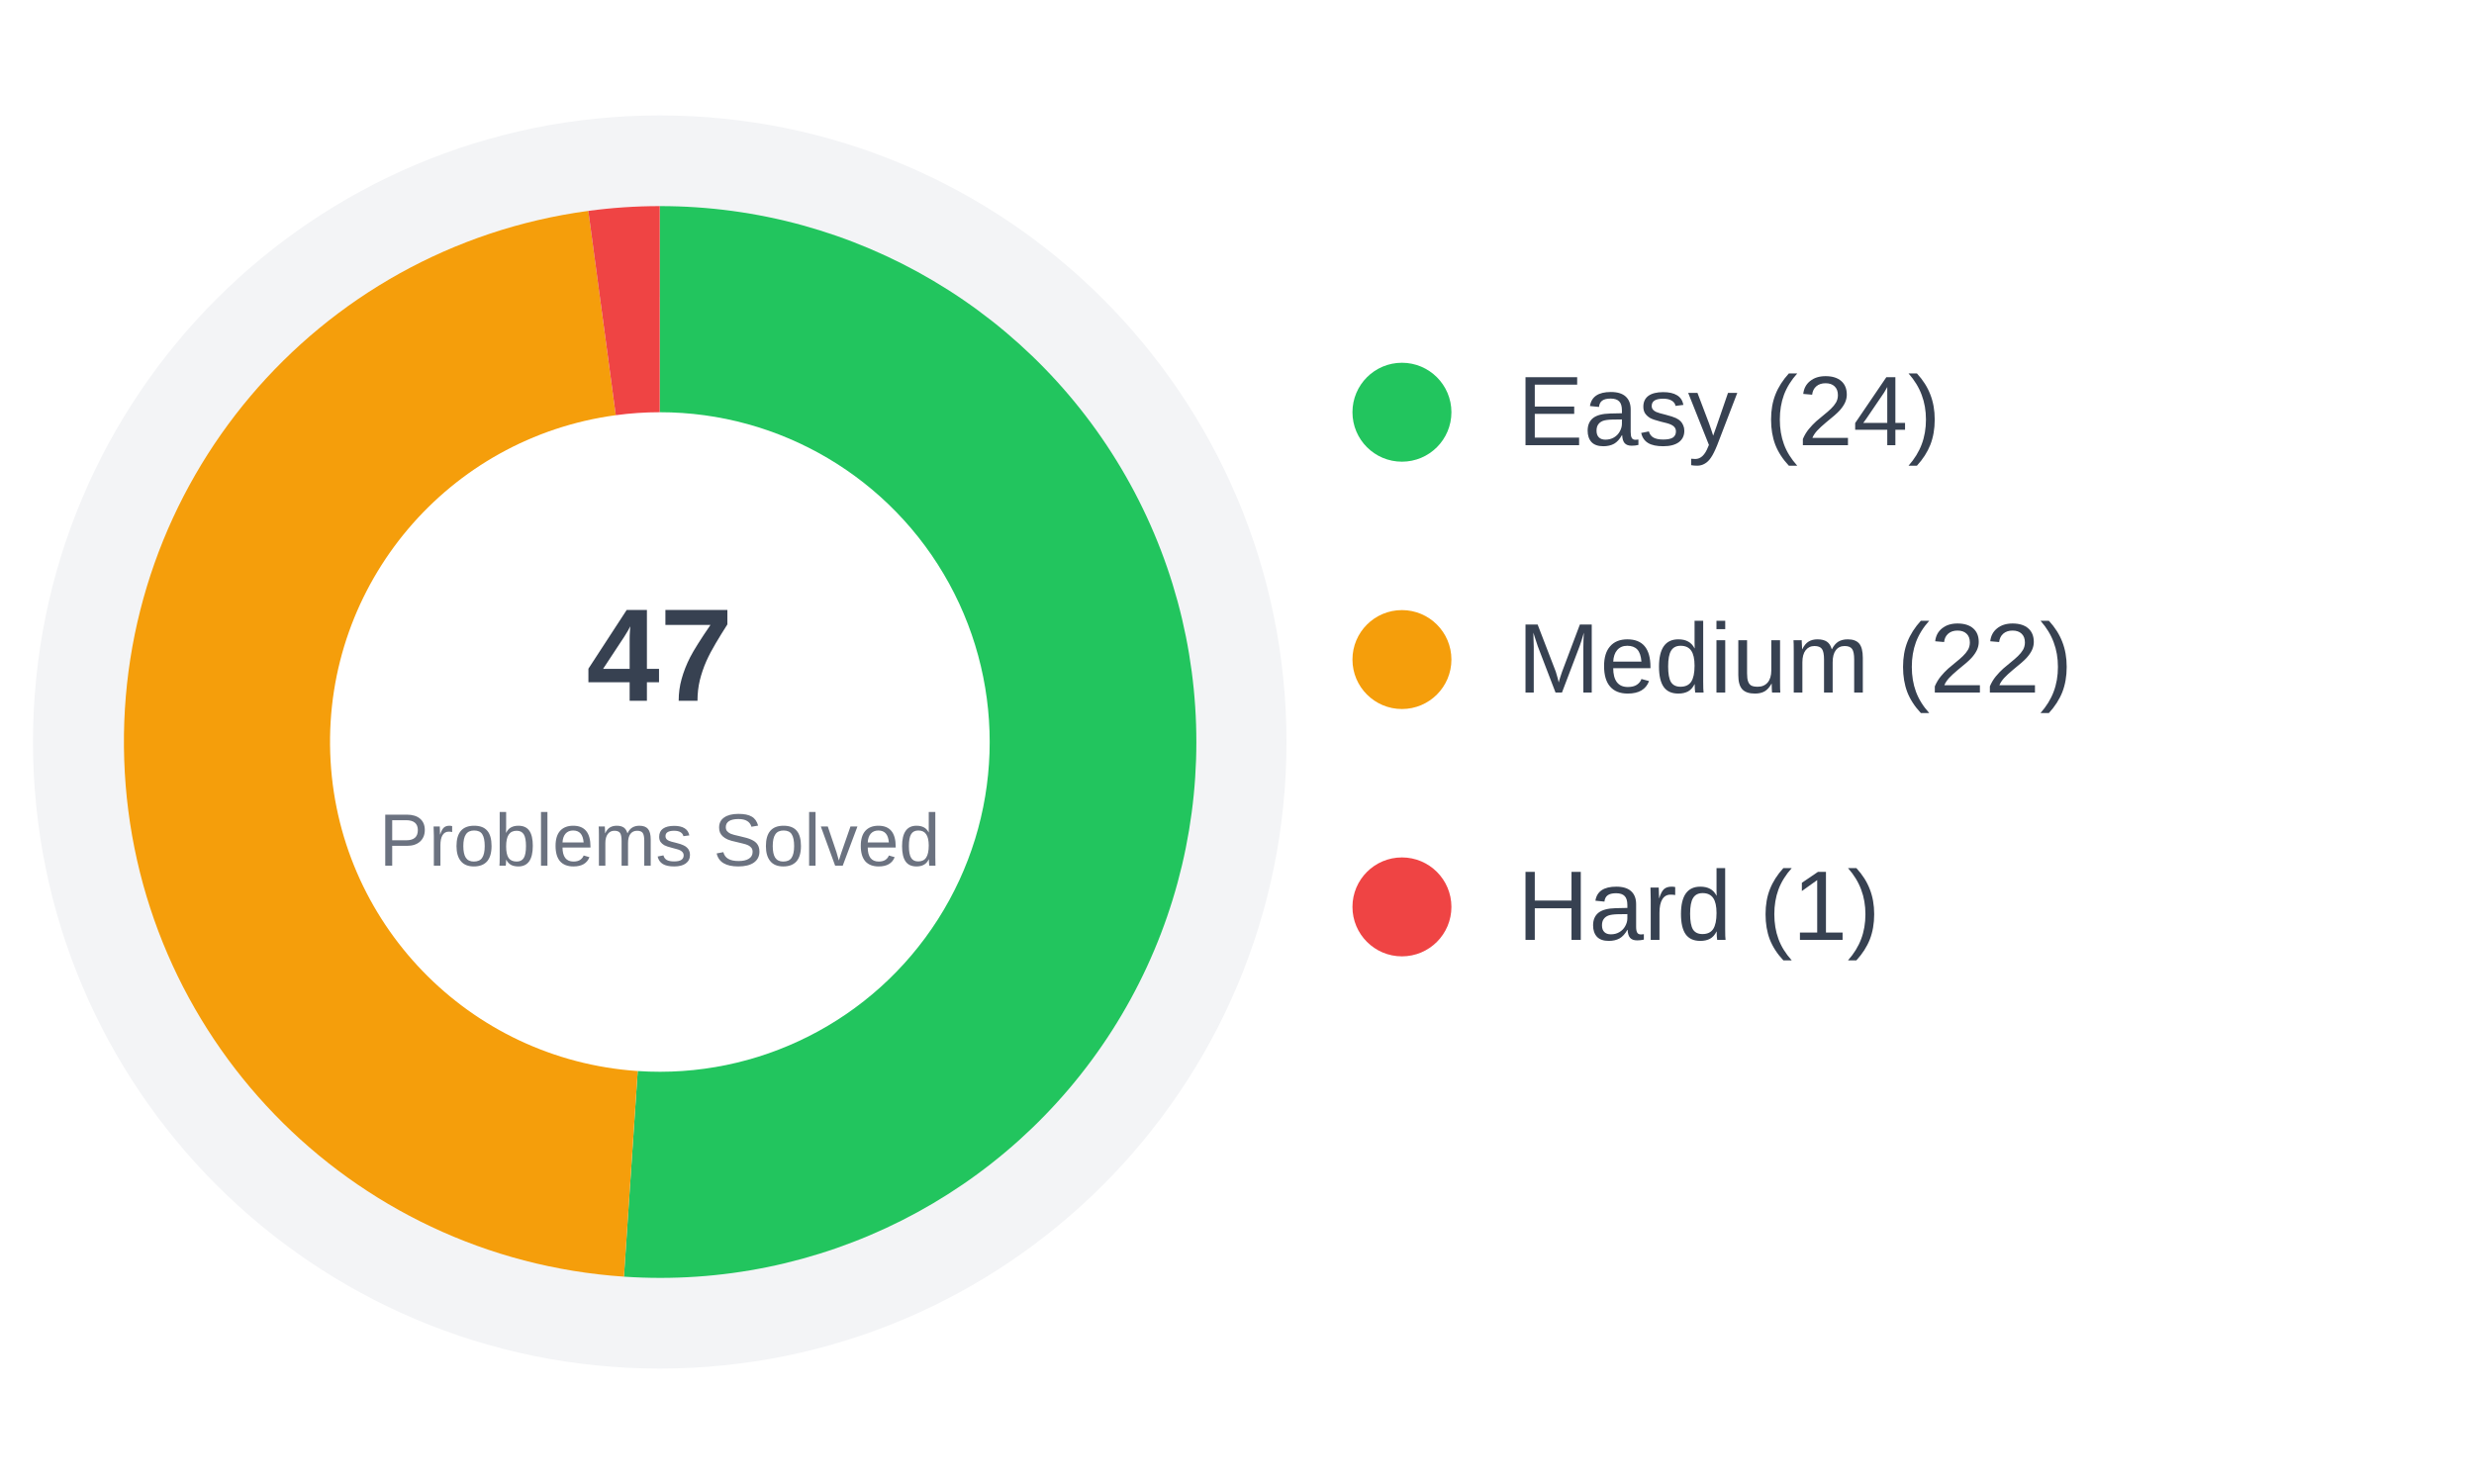
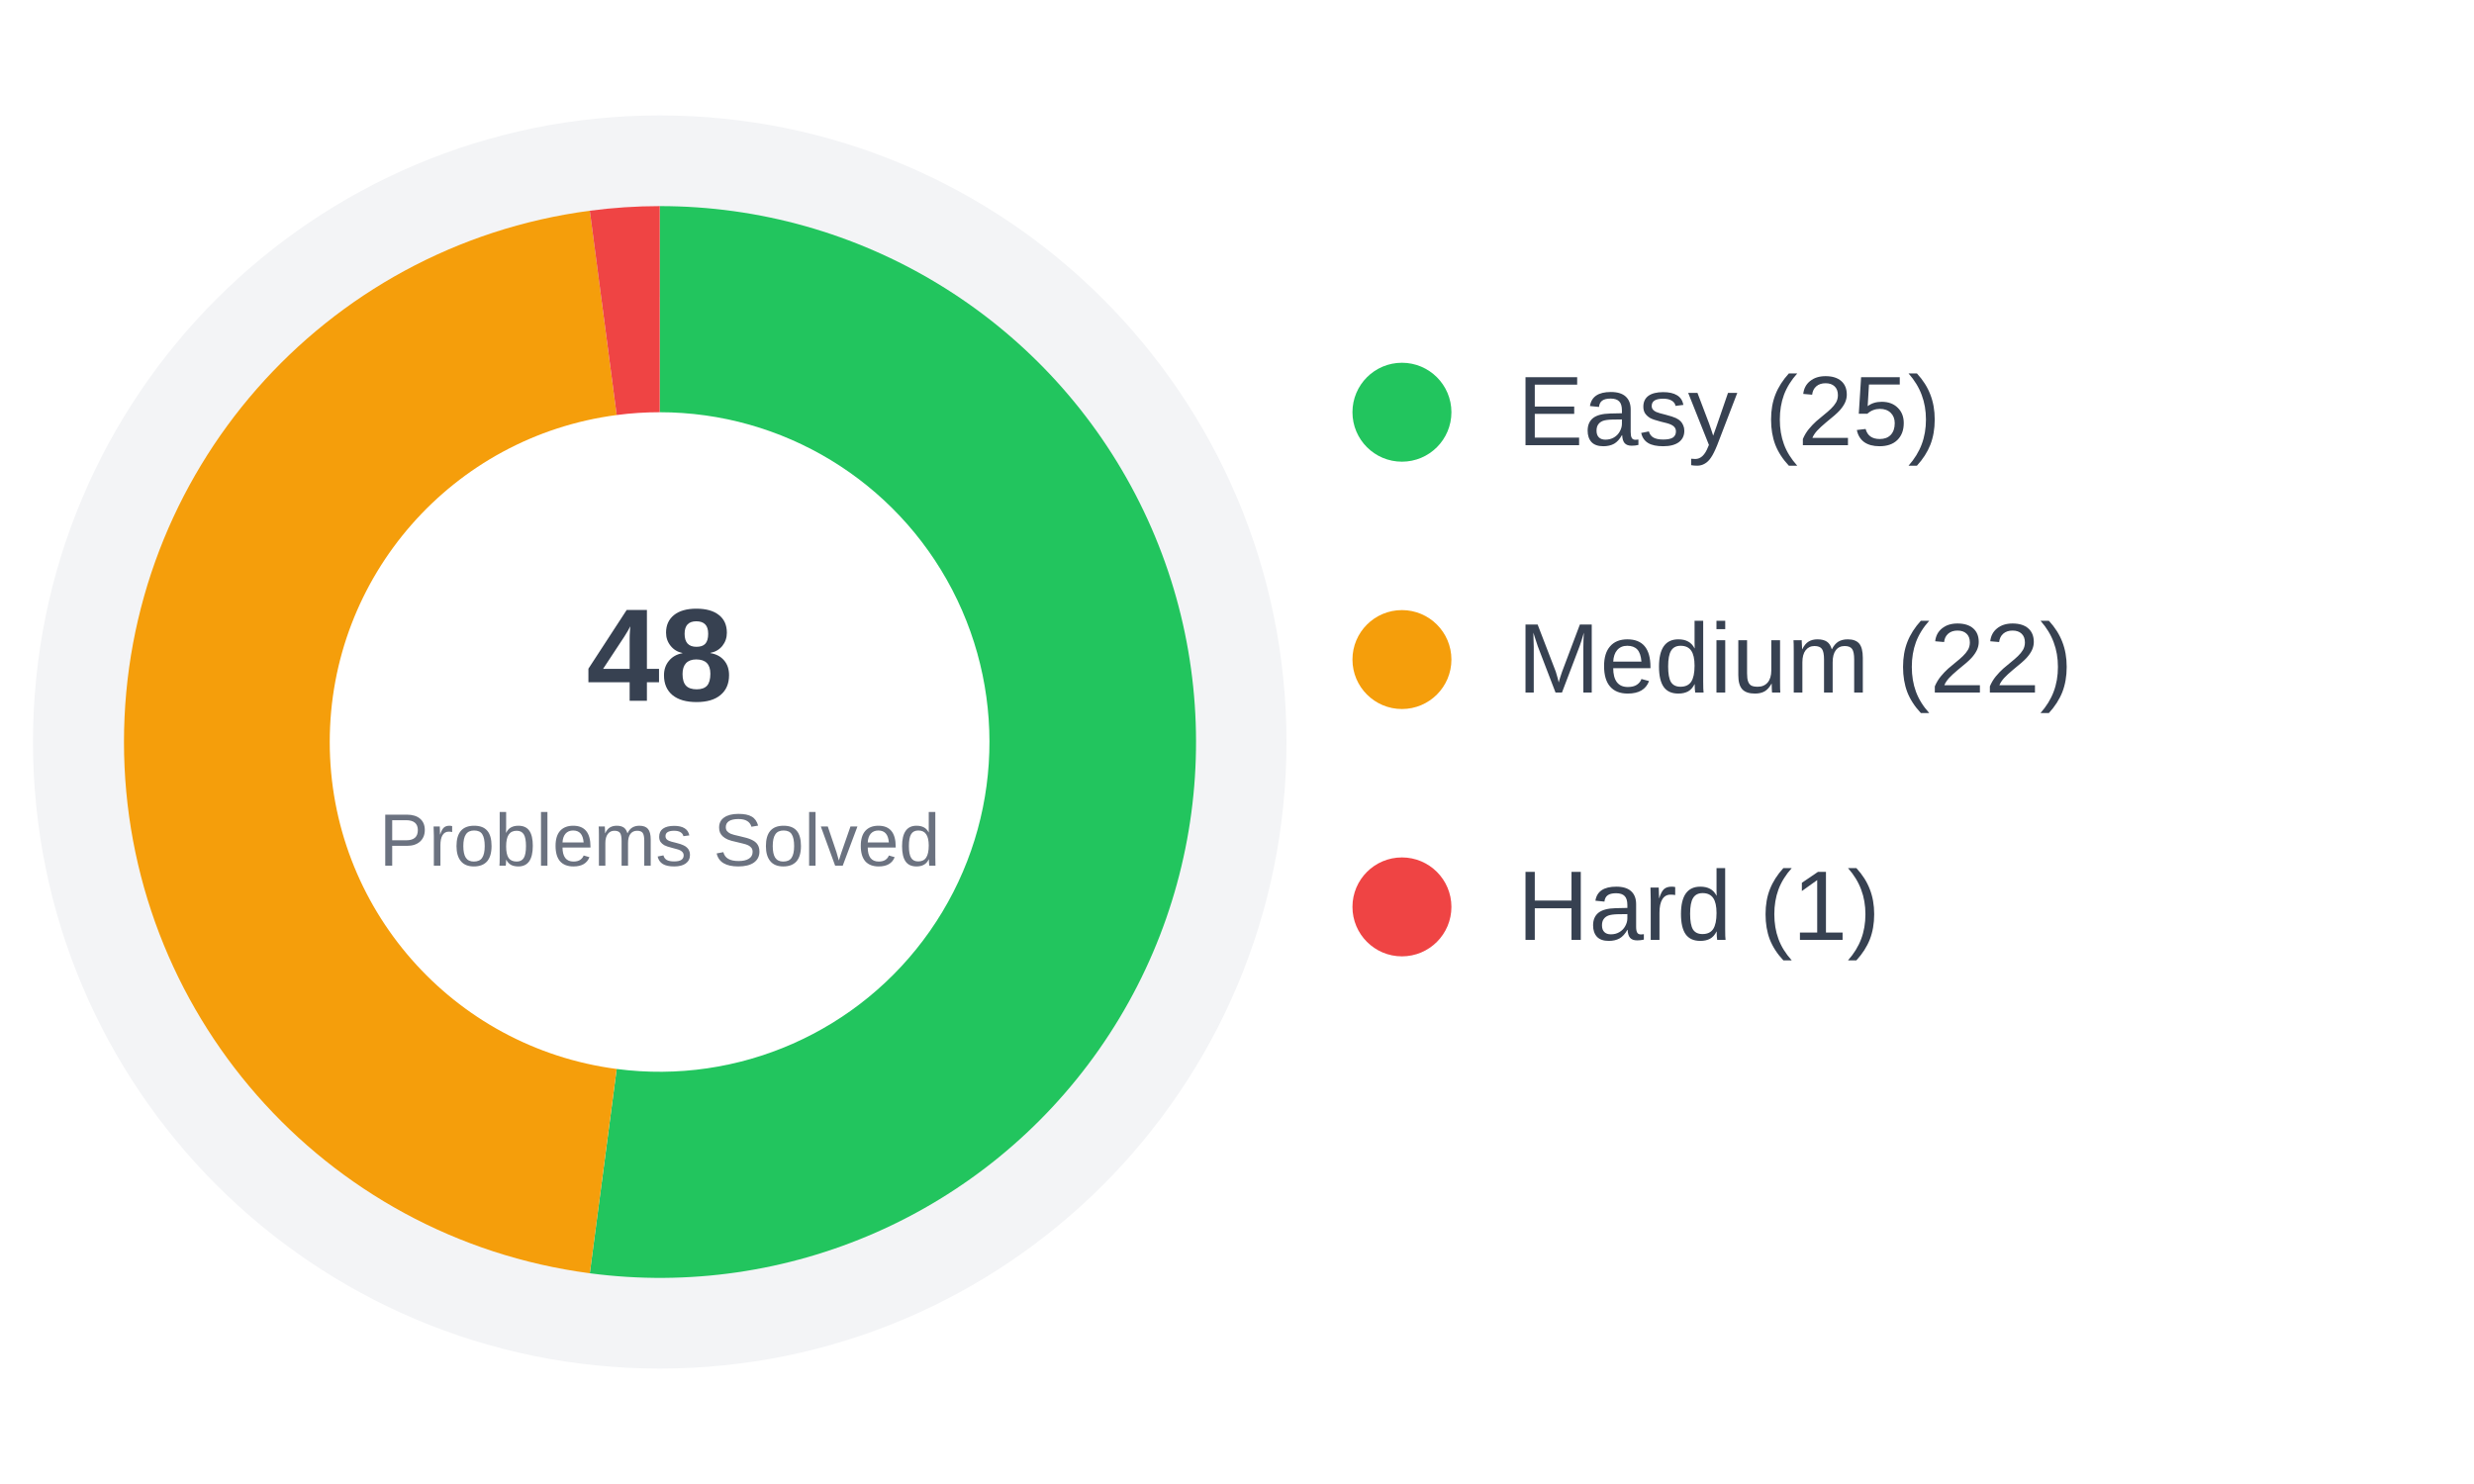
<svg xmlns="http://www.w3.org/2000/svg" width="300" height="180" viewBox="0 0 300 180">
  <style>
    .bg-ring { stroke: #f3f4f6; }
    .text-primary { fill: #374151; }
    .text-secondary { fill: #6b7280; }

    @media (prefers-color-scheme: dark) {
      .bg-ring { stroke: #374151; }
      .text-primary { fill: #f9fafb; }
      .text-secondary { fill: #9ca3af; }
    }
  </style>
  <circle cx="80" cy="90" r="65" fill="none" class="bg-ring" stroke-width="22" />
-   <path d="M 80.00 25.00 A 65 65 0 1 1 75.66 154.85 L 77.33 129.91 A 40 40 0 1 0 80.00 50.00 Z" fill="#22c55e" />
-   <path d="M 75.66 154.85 A 65 65 0 0 1 71.34 25.58 L 74.67 50.36 A 40 40 0 0 0 77.33 129.91 Z" fill="#f59e0b" />
-   <path d="M 71.34 25.58 A 65 65 0 0 1 80.00 25.00 L 80.00 50.00 A 40 40 0 0 0 74.67 50.36 Z" fill="#ef4444" />
+   <path d="M 80.00 25.00 A 65 65 0 1 1 71.52 154.44 L 74.78 129.66 A 40 40 0 1 0 80.00 50.00 Z" fill="#22c55e" />
+   <path d="M 71.52 154.44 A 65 65 0 0 1 71.52 25.56 L 74.78 50.34 A 40 40 0 0 0 74.78 129.66 Z" fill="#f59e0b" />
+   <path d="M 71.52 25.56 A 65 65 0 0 1 80.00 25.00 L 80.00 50.00 A 40 40 0 0 0 74.78 50.34 Z" fill="#ef4444" />
  <text x="80" y="85" text-anchor="middle" font-family="Arial, sans-serif" font-size="16" font-weight="bold" class="text-primary">
-     47
+     48
  </text>
  <text x="80" y="105" text-anchor="middle" font-family="Arial, sans-serif" font-size="9" class="text-secondary">
    Problems Solved
  </text>
  <g transform="translate(170, 50)">
    <circle cx="0" cy="0" r="6" fill="#22c55e" />
-     <text x="14" y="4" font-family="Arial, sans-serif" font-size="12" class="text-primary">Easy (24)</text>
+     <text x="14" y="4" font-family="Arial, sans-serif" font-size="12" class="text-primary">Easy (25)</text>
  </g>
  <g transform="translate(170, 80)">
    <circle cx="0" cy="0" r="6" fill="#f59e0b" />
    <text x="14" y="4" font-family="Arial, sans-serif" font-size="12" class="text-primary">Medium (22)</text>
  </g>
  <g transform="translate(170, 110)">
    <circle cx="0" cy="0" r="6" fill="#ef4444" />
    <text x="14" y="4" font-family="Arial, sans-serif" font-size="12" class="text-primary">Hard (1)</text>
  </g>
</svg>
